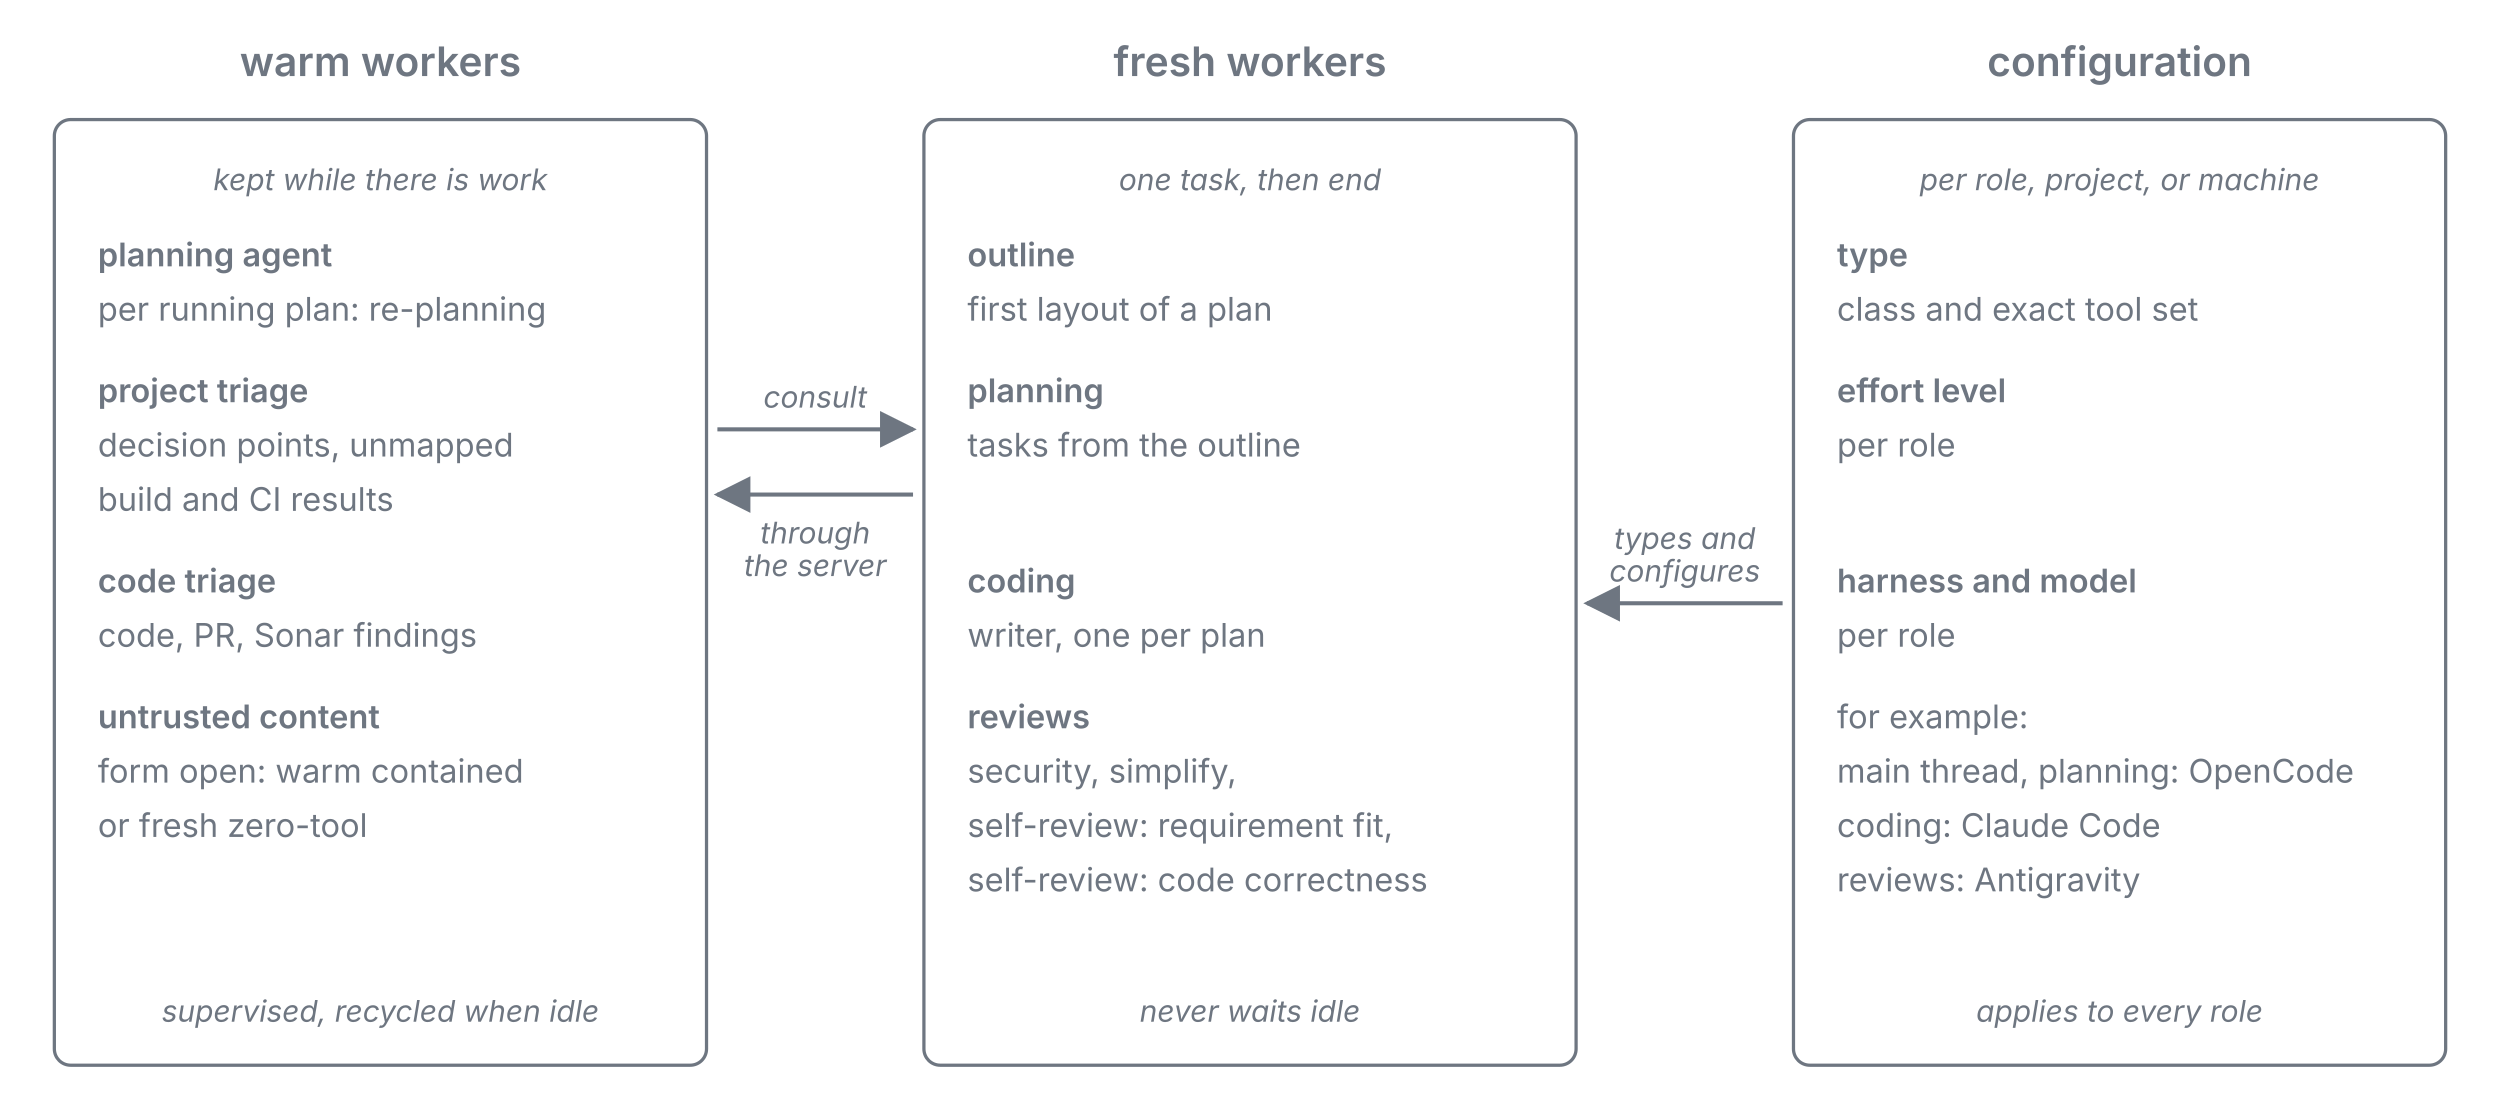
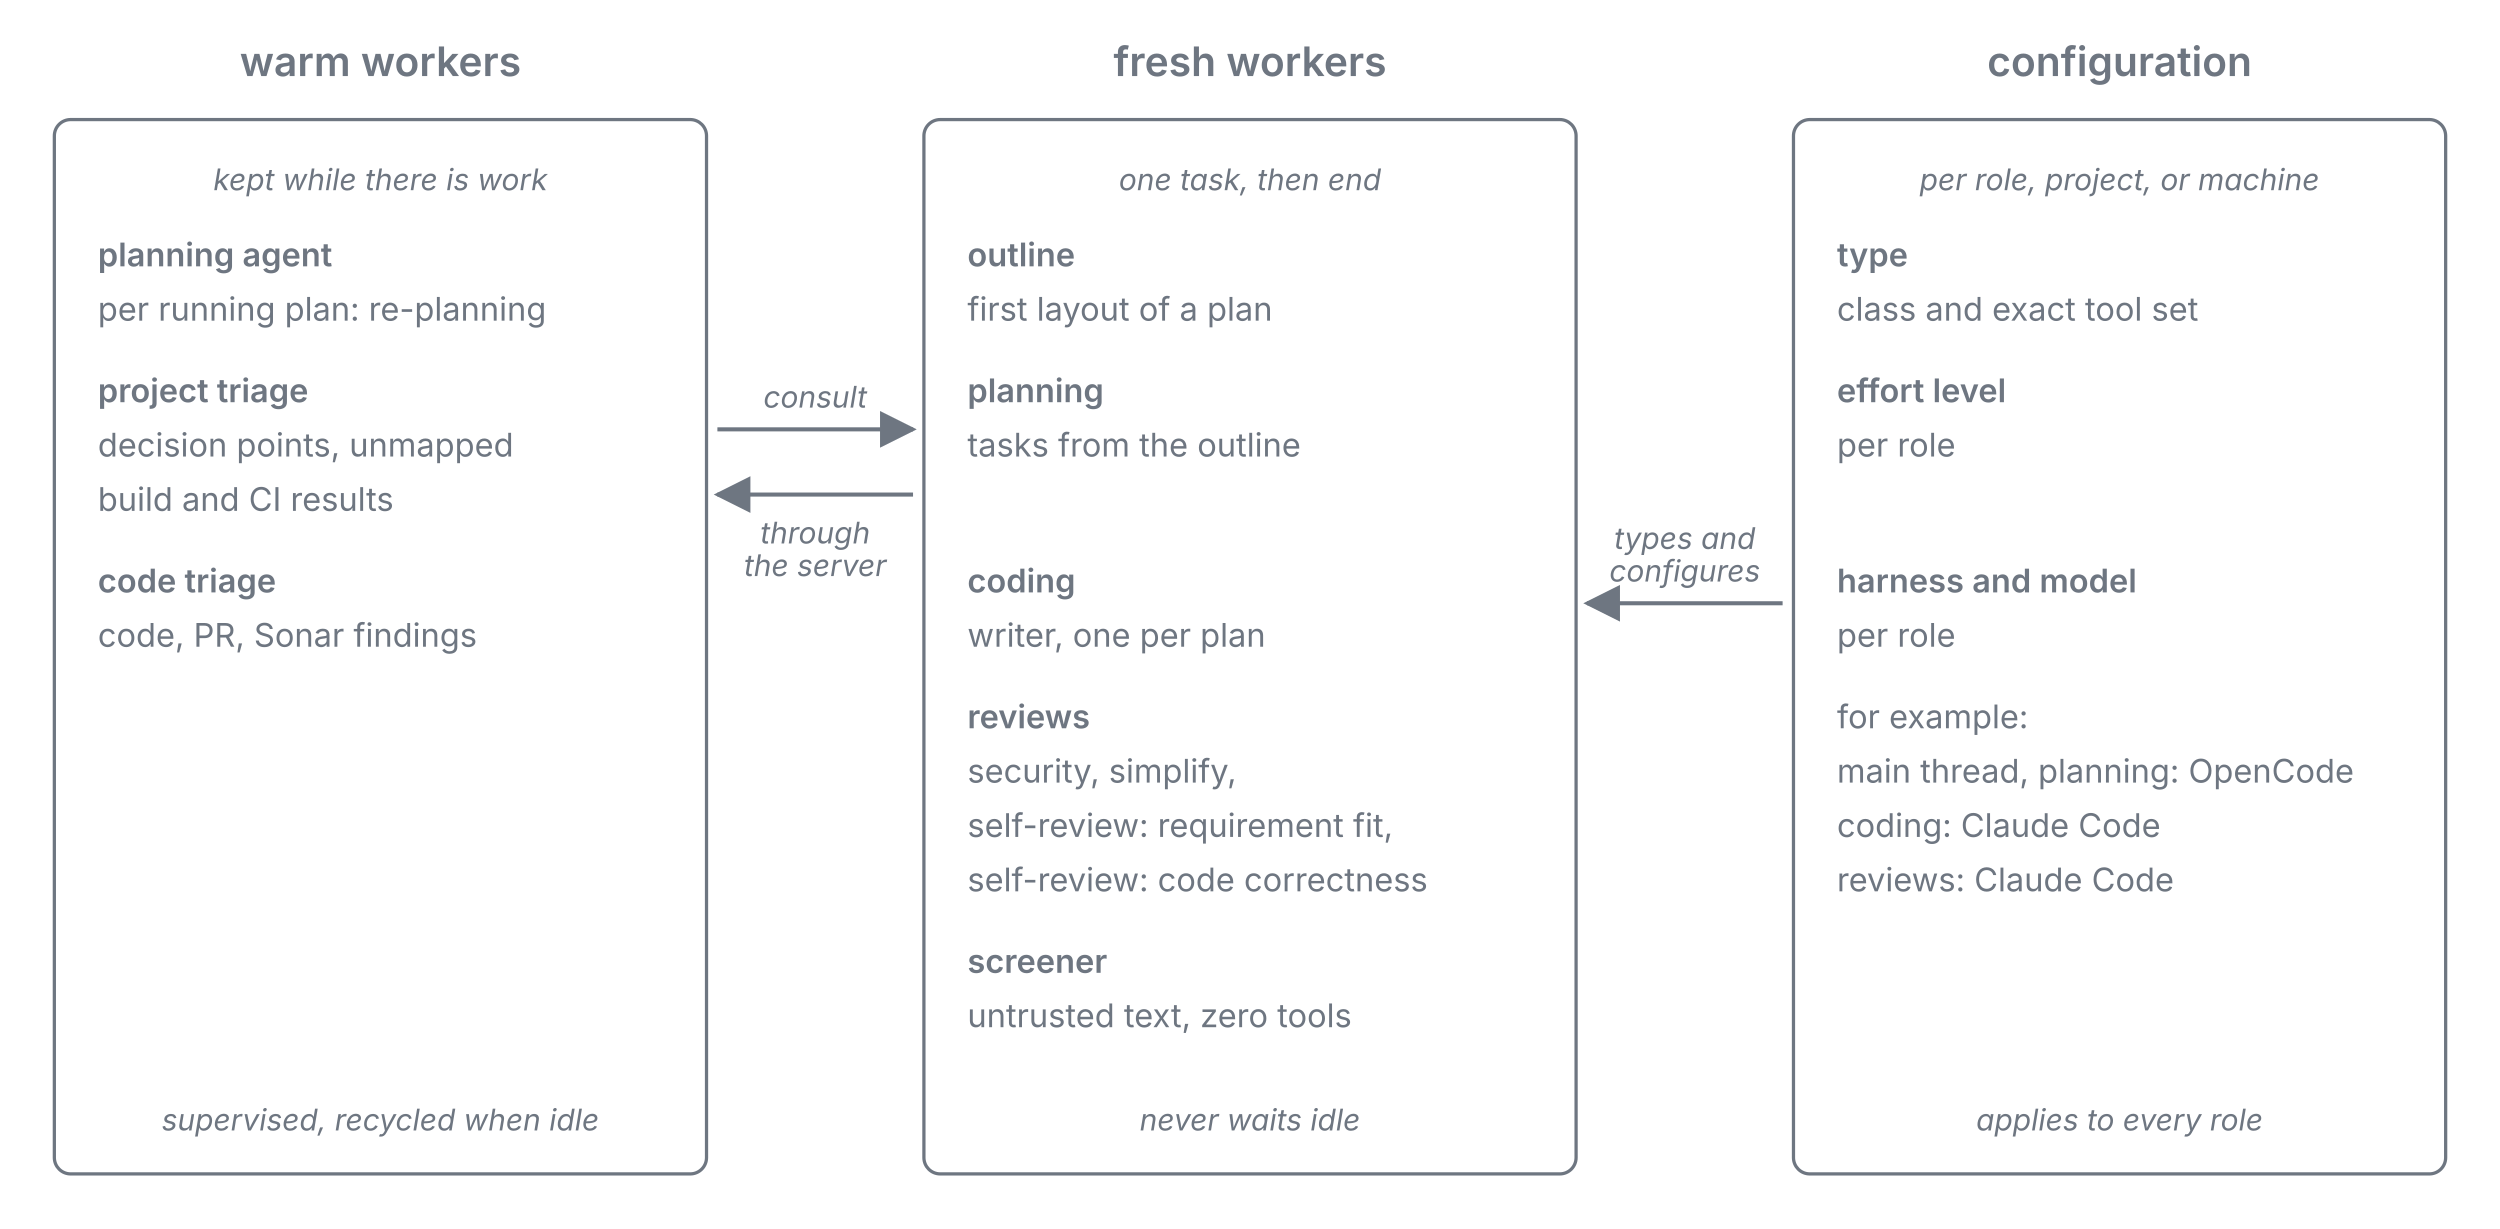
- <svg xmlns="http://www.w3.org/2000/svg" viewBox="0 0 920 412" role="img" aria-labelledby="title desc" font-family="ui-sans-serif, -apple-system, system-ui, 'Segoe UI', sans-serif">
+ <svg xmlns="http://www.w3.org/2000/svg" viewBox="0 0 920 452" role="img" aria-labelledby="title desc" font-family="ui-sans-serif, -apple-system, system-ui, 'Segoe UI', sans-serif">
  <defs>
    <marker id="arrow" viewBox="0 0 10 10" refX="9" refY="5" markerWidth="9" markerHeight="9" orient="auto">
      <path d="M0,0 L10,5 L0,10 z" class="arrow-fill" />
    </marker>
    <style>
      .col-header { font-size: 15px; font-weight: 600; fill: #6e7681; text-anchor: middle; }
      .hdr        { font-size: 13px; font-weight: 600; fill: #6e7681; text-anchor: middle; }
      .encl       { font-size: 13px; font-weight: 600; fill: #6e7681; }
      .encl-sub   { font-size: 11px; fill: #6e7681; font-style: italic; }
      .col-sub    { font-size: 11px; fill: #6e7681; text-anchor: middle; font-style: italic; }
      .note       { font-size: 11px; fill: #6e7681; font-style: italic; }
      .txt        { font-size: 12px; fill: #6e7681; }
      .txt-c      { font-size: 12px; fill: #6e7681; text-anchor: middle; }
      .txt-b      { font-size: 12px; fill: #6e7681; font-weight: 600; }
      .item       { font-size: 12px; fill: #6e7681; font-family: ui-monospace, "SF Mono", Menlo, Consolas, monospace; }
      .item-c     { font-size: 12px; fill: #6e7681; font-family: ui-monospace, "SF Mono", Menlo, Consolas, monospace; text-anchor: middle; }
      .mount      { font-size: 10px; fill: #6e7681; font-family: ui-monospace, "SF Mono", Menlo, Consolas, monospace; }
      .arrow-lbl  { font-size: 11px; fill: #6e7681; text-anchor: middle; font-style: italic; }
      .stroke     { stroke: #6e7681; stroke-width: 1.2; fill: none; }
      .stroke-hub { stroke: #6e7681; stroke-width: 1.6; fill: none; }
      .arrow      { stroke: #6e7681; stroke-width: 1.5; fill: none; }
      .arrow-return { stroke: #6e7681; stroke-width: 1.5; fill: none; stroke-dasharray: 5 4; }
      .arrow-fill { fill: #6e7681; }
      .activation { stroke: #6e7681; stroke-width: 0.8; fill: #6e7681; opacity: 0.15; }
      .tint       { fill: #6e7681; opacity: 0.08; }
      .sep        { stroke: #6e7681; stroke-width: 0.6; stroke-dasharray: 3 3; }
      .lifeline   { stroke: #6e7681; stroke-width: 0.8; stroke-dasharray: 3 3; }
      .own-bar    { stroke: #6e7681; stroke-width: 3; }
      .mount-stem { stroke: #6e7681; stroke-width: 1.0; stroke-dasharray: 2 2; }
      .boundary   { stroke: #6e7681; stroke-width: 1.2; stroke-dasharray: 6 4; fill: none; }
      .dot        { fill: #6e7681; }
    </style>
  </defs>
  <text x="36" y="98" class="txt-b">planning agent</text>
  <text x="36" y="118" class="txt">per running plan: re-planning</text>
  <text x="356" y="98" class="txt-b">outline</text>
  <text x="356" y="118" class="txt">first layout of a plan</text>
  <text x="676" y="98" class="txt-b">type</text>
  <text x="676" y="118" class="txt">class and exact tool set</text>
  <text x="36" y="148" class="txt-b">project triage</text>
  <text x="36" y="168" class="txt">decision points, unmapped</text>
  <text x="36" y="188" class="txt">build and CI results</text>
  <text x="356" y="148" class="txt-b">planning</text>
  <text x="356" y="168" class="txt">tasks from the outline</text>
  <text x="676" y="148" class="txt-b">effort level</text>
  <text x="676" y="168" class="txt">per role</text>
  <text x="36" y="218" class="txt-b">code triage</text>
  <text x="36" y="238" class="txt">code, PR, Sonar findings</text>
  <text x="356" y="218" class="txt-b">coding</text>
  <text x="356" y="238" class="txt">writer, one per plan</text>
  <text x="676" y="218" class="txt-b">harness and model</text>
  <text x="676" y="238" class="txt">per role</text>
-   <text x="36" y="268" class="txt-b">untrusted content</text>
-   <text x="36" y="288" class="txt">form open: warm contained</text>
-   <text x="36" y="308" class="txt">or fresh zero-tool</text>
  <text x="356" y="268" class="txt-b">reviews</text>
  <text x="356" y="288" class="txt">security, simplify,</text>
  <text x="356" y="308" class="txt">self-review: requirement fit,</text>
  <text x="356" y="328" class="txt">self-review: code correctness</text>
+   <text x="356" y="358" class="txt-b">screener</text>
+   <text x="356" y="378" class="txt">untrusted text, zero tools</text>
  <text x="676" y="268" class="txt">for example:</text>
  <text x="676" y="288" class="txt">main thread, planning: OpenCode</text>
  <text x="676" y="308" class="txt">coding: Claude Code</text>
-   <text x="676" y="328" class="txt">reviews: Antigravity</text>
+   <text x="676" y="328" class="txt">reviews: Claude Code</text>
  <text x="140" y="28" class="col-header">warm workers</text>
-   <rect class="stroke" x="20" y="44" width="240" height="348" rx="6" ry="6" />
+   <rect class="stroke" x="20" y="44" width="240" height="388" rx="6" ry="6" />
  <text x="140" y="70" class="col-sub">kept while there is work</text>
-   <text x="140" y="376" class="col-sub">supervised, recycled when idle</text>
+   <text x="140" y="416" class="col-sub">supervised, recycled when idle</text>
  <text x="460" y="28" class="col-header">fresh workers</text>
-   <rect class="stroke" x="340" y="44" width="240" height="348" rx="6" ry="6" />
+   <rect class="stroke" x="340" y="44" width="240" height="388" rx="6" ry="6" />
  <text x="460" y="70" class="col-sub">one task, then end</text>
-   <text x="460" y="376" class="col-sub">never waits idle</text>
+   <text x="460" y="416" class="col-sub">never waits idle</text>
  <text x="780" y="28" class="col-header">configuration</text>
-   <rect class="stroke" x="660" y="44" width="240" height="348" rx="6" ry="6" />
+   <rect class="stroke" x="660" y="44" width="240" height="388" rx="6" ry="6" />
  <text x="780" y="70" class="col-sub">per role, project, or machine</text>
-   <text x="780" y="376" class="col-sub">applies to every role</text>
+   <text x="780" y="416" class="col-sub">applies to every role</text>
  <line class="arrow" x1="264" y1="158" x2="336" y2="158" marker-end="url(#arrow)" />
  <text x="300" y="150" class="arrow-lbl">consult</text>
  <line class="arrow" x1="336" y1="182" x2="264" y2="182" marker-end="url(#arrow)" />
  <text x="300" y="200" class="arrow-lbl">through</text>
  <text x="300" y="212" class="arrow-lbl">the server</text>
  <line class="arrow" x1="656" y1="222" x2="584" y2="222" marker-end="url(#arrow)" />
  <text x="620" y="202" class="arrow-lbl">types and</text>
  <text x="620" y="214" class="arrow-lbl">configures</text>
</svg>
